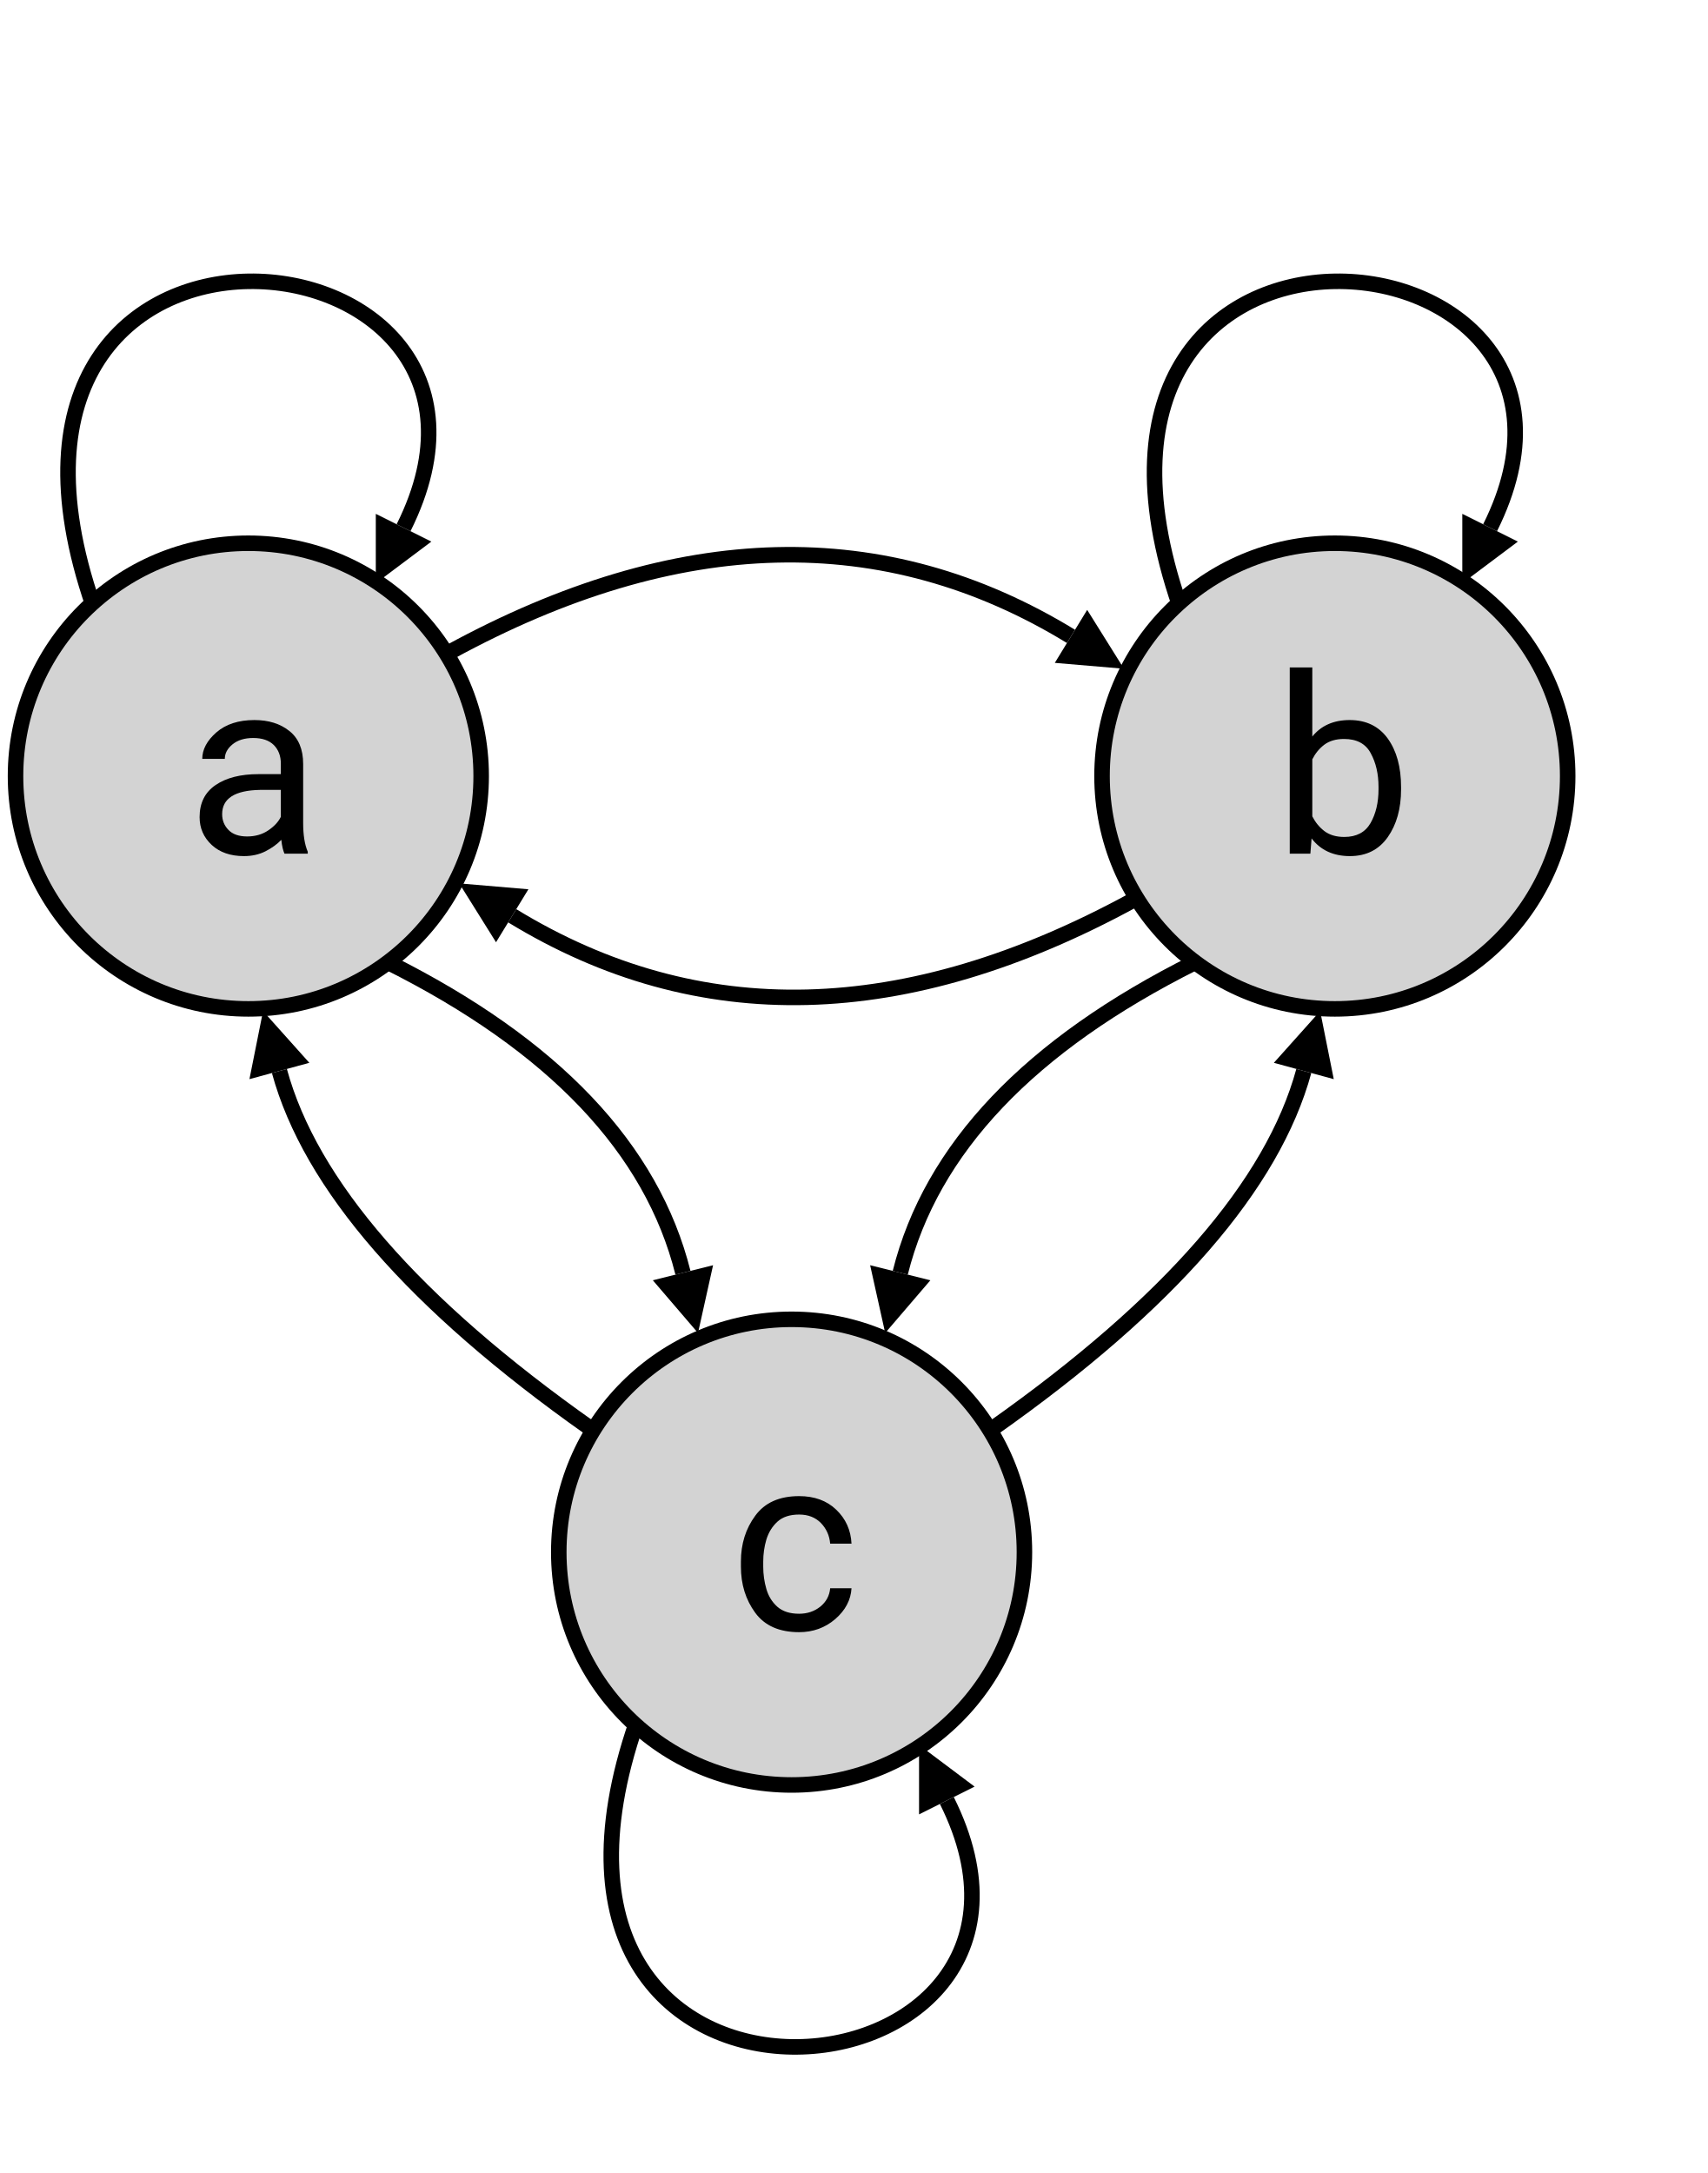
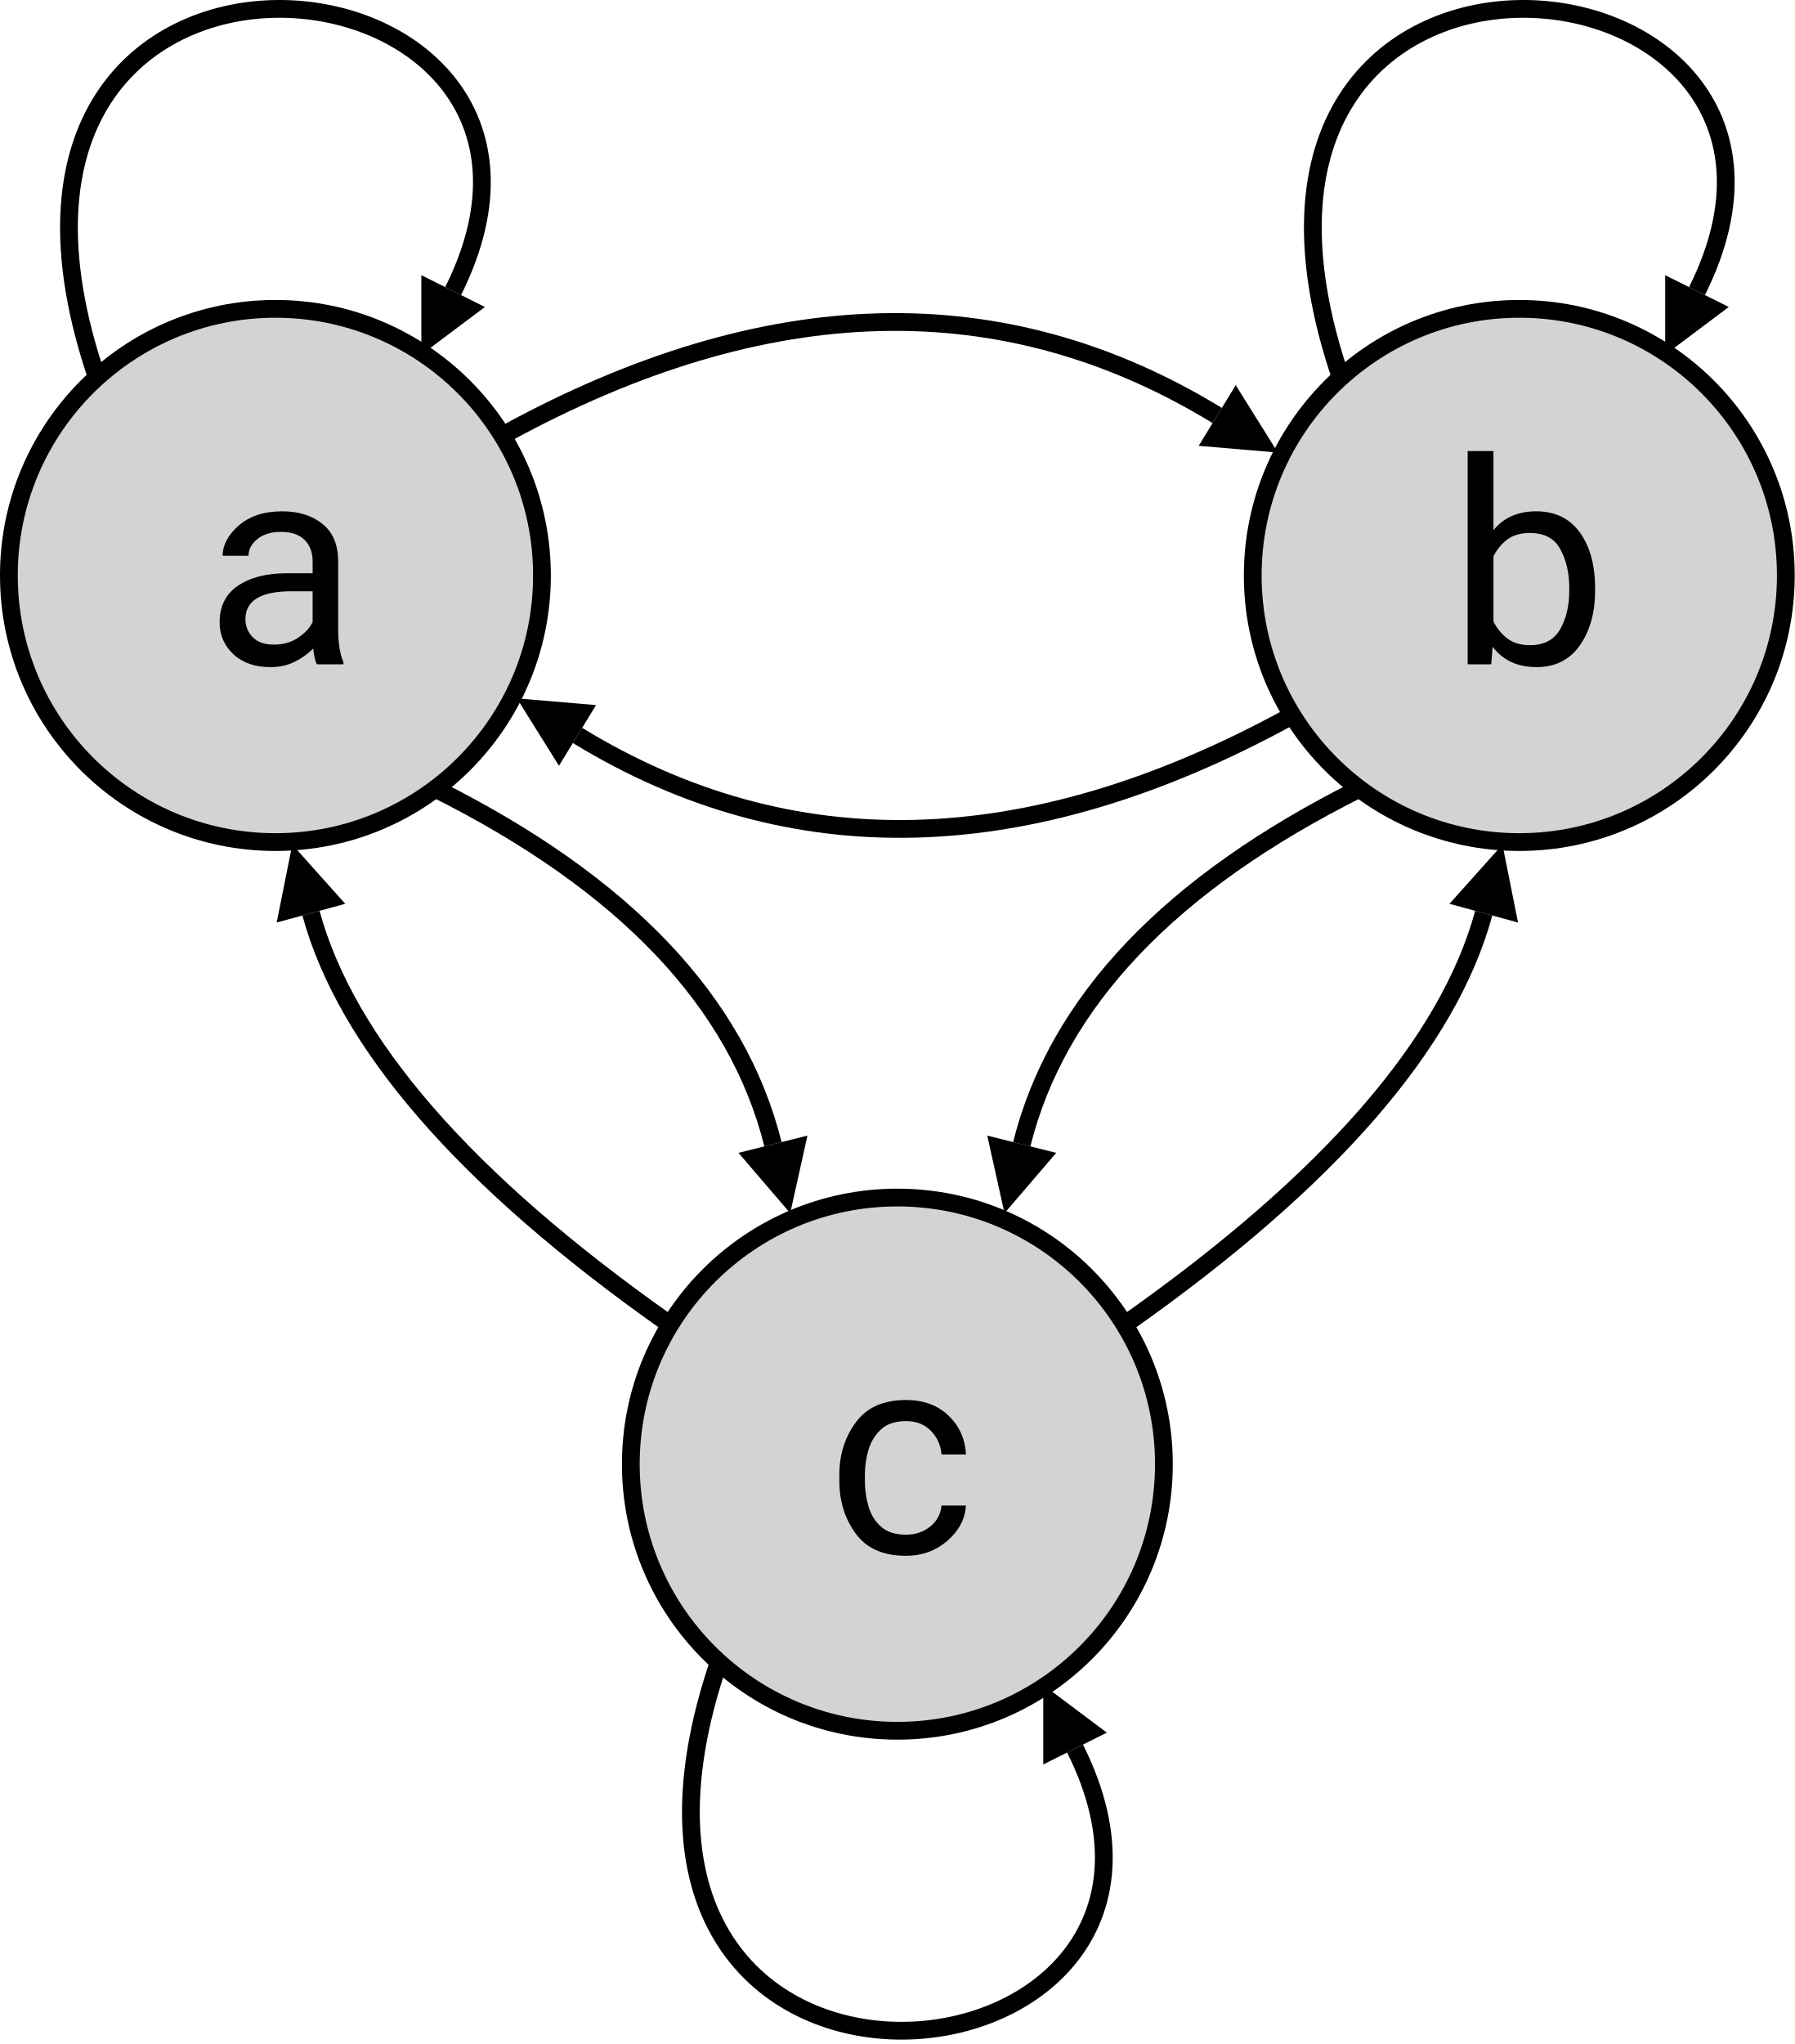
- <svg xmlns="http://www.w3.org/2000/svg" height="140" width="110" id="svg">
-   <marker id="triangle" viewBox="0 0 10 10" refX="0" refY="5" markerUnits="strokeWidth" markerWidth="4" markerHeight="6" orient="auto">
-     <path d="M 0 0 L 10 5 L 0 10 z" />
+ <svg xmlns="http://www.w3.org/2000/svg" height="115" width="101" id="svg" version="1.1">
+   <marker id="triangle" viewBox="0 0 10 10" refX="0" refY="5" markerUnits="strokeWidth" markerWidth="4" markerHeight="6" orient="auto" transform="translate(-0.5,-17.62307)">
+     <path d="M 0,0 10,5 0,10 Z" id="path2" />
  </marker>
-   <defs>
-     <style type="text/css">
+   <defs id="defs7">
+     <style type="text/css" id="style5">
  svg {
    font: 400 16px/1.55em -apple-system, BlinkMacSystemFont, "Roboto", Helvetica, sans-serif;
  }
  </style>
  </defs>
-   <g transform="translate(-34,0)">
-     <circle cx="50" cy="50" r="15" stroke="black" stroke-width="1" fill="#d3d3d3" />
-     <circle cx="120" cy="50" r="15" stroke="black" stroke-width="1" fill="#d3d3d3" />
-     <circle cx="85" cy="100" r="15" stroke="black" stroke-width="1" fill="#d3d3d3" />
-     <text x="46" y="55">a</text>
-     <text x="116" y="55">b</text>
-     <text x="81" y="105">c</text>
-     <path d="M 40 39 C 30 10 70 14 60 34" stroke="black" fill="transparent" marker-end="url(#triangle)" />
-     <path d="M 63 42 Q 85 30 103 41" stroke="black" fill="transparent" marker-end="url(#triangle)" />
-     <path d="M 107 58 Q 85 70 67 59" stroke="black" fill="transparent" marker-end="url(#triangle)" />
-     <path d="M 110 39 C 100 10 140 14 130 34" stroke="black" fill="transparent" marker-end="url(#triangle)" />
-     <path d="M 75 111 C 65 140 105 136 95 116" stroke="black" fill="transparent" marker-end="url(#triangle)" />
-     <path d="M 59 62 Q 75 70 78 82" stroke="black" fill="transparent" marker-end="url(#triangle)" />
-     <path d="M 72 92 Q 55 80 52 69" stroke="black" fill="transparent" marker-end="url(#triangle)" />
-     <path d="M 111 62 Q 95 70 92 82" stroke="black" fill="transparent" marker-end="url(#triangle)" />
-     <path d="M 98 92 Q 115 80 118 69" stroke="black" fill="transparent" marker-end="url(#triangle)" />
+   <g transform="translate(-34.5,-17.62307)" id="g39">
+     <circle cx="50" cy="50" r="15" id="circle9" style="fill:#d3d3d3;stroke:#000000;stroke-width:1" />
+     <circle cx="120" cy="50" r="15" id="circle11" style="fill:#d3d3d3;stroke:#000000;stroke-width:1" />
+     <circle cx="85" cy="100" r="15" id="circle13" style="fill:#d3d3d3;stroke:#000000;stroke-width:1" />
+     <text x="46" y="55" id="text15">a</text>
+     <text x="116" y="55" id="text17">b</text>
+     <text x="81" y="105" id="text19">c</text>
+     <path d="M 40,39 C 30,10 70,14 60,34" id="path21" style="fill:none;stroke:#000000;marker-end:url(#triangle)" />
+     <path d="M 63,42 Q 85,30 103,41" id="path23" style="fill:none;stroke:#000000;marker-end:url(#triangle)" />
+     <path d="M 107,58 Q 85,70 67,59" id="path25" style="fill:none;stroke:#000000;marker-end:url(#triangle)" />
+     <path d="M 110,39 C 100,10 140,14 130,34" id="path27" style="fill:none;stroke:#000000;marker-end:url(#triangle)" />
+     <path d="m 75,111 c -10,29 30,25 20,5" id="path29" style="fill:none;stroke:#000000;marker-end:url(#triangle)" />
+     <path d="m 59,62 q 16,8 19,20" id="path31" style="fill:none;stroke:#000000;marker-end:url(#triangle)" />
+     <path d="M 72,92 Q 55,80 52,69" id="path33" style="fill:none;stroke:#000000;marker-end:url(#triangle)" />
+     <path d="M 111,62 Q 95,70 92,82" id="path35" style="fill:none;stroke:#000000;marker-end:url(#triangle)" />
+     <path d="M 98,92 Q 115,80 118,69" id="path37" style="fill:none;stroke:#000000;marker-end:url(#triangle)" />
  </g>
</svg>
